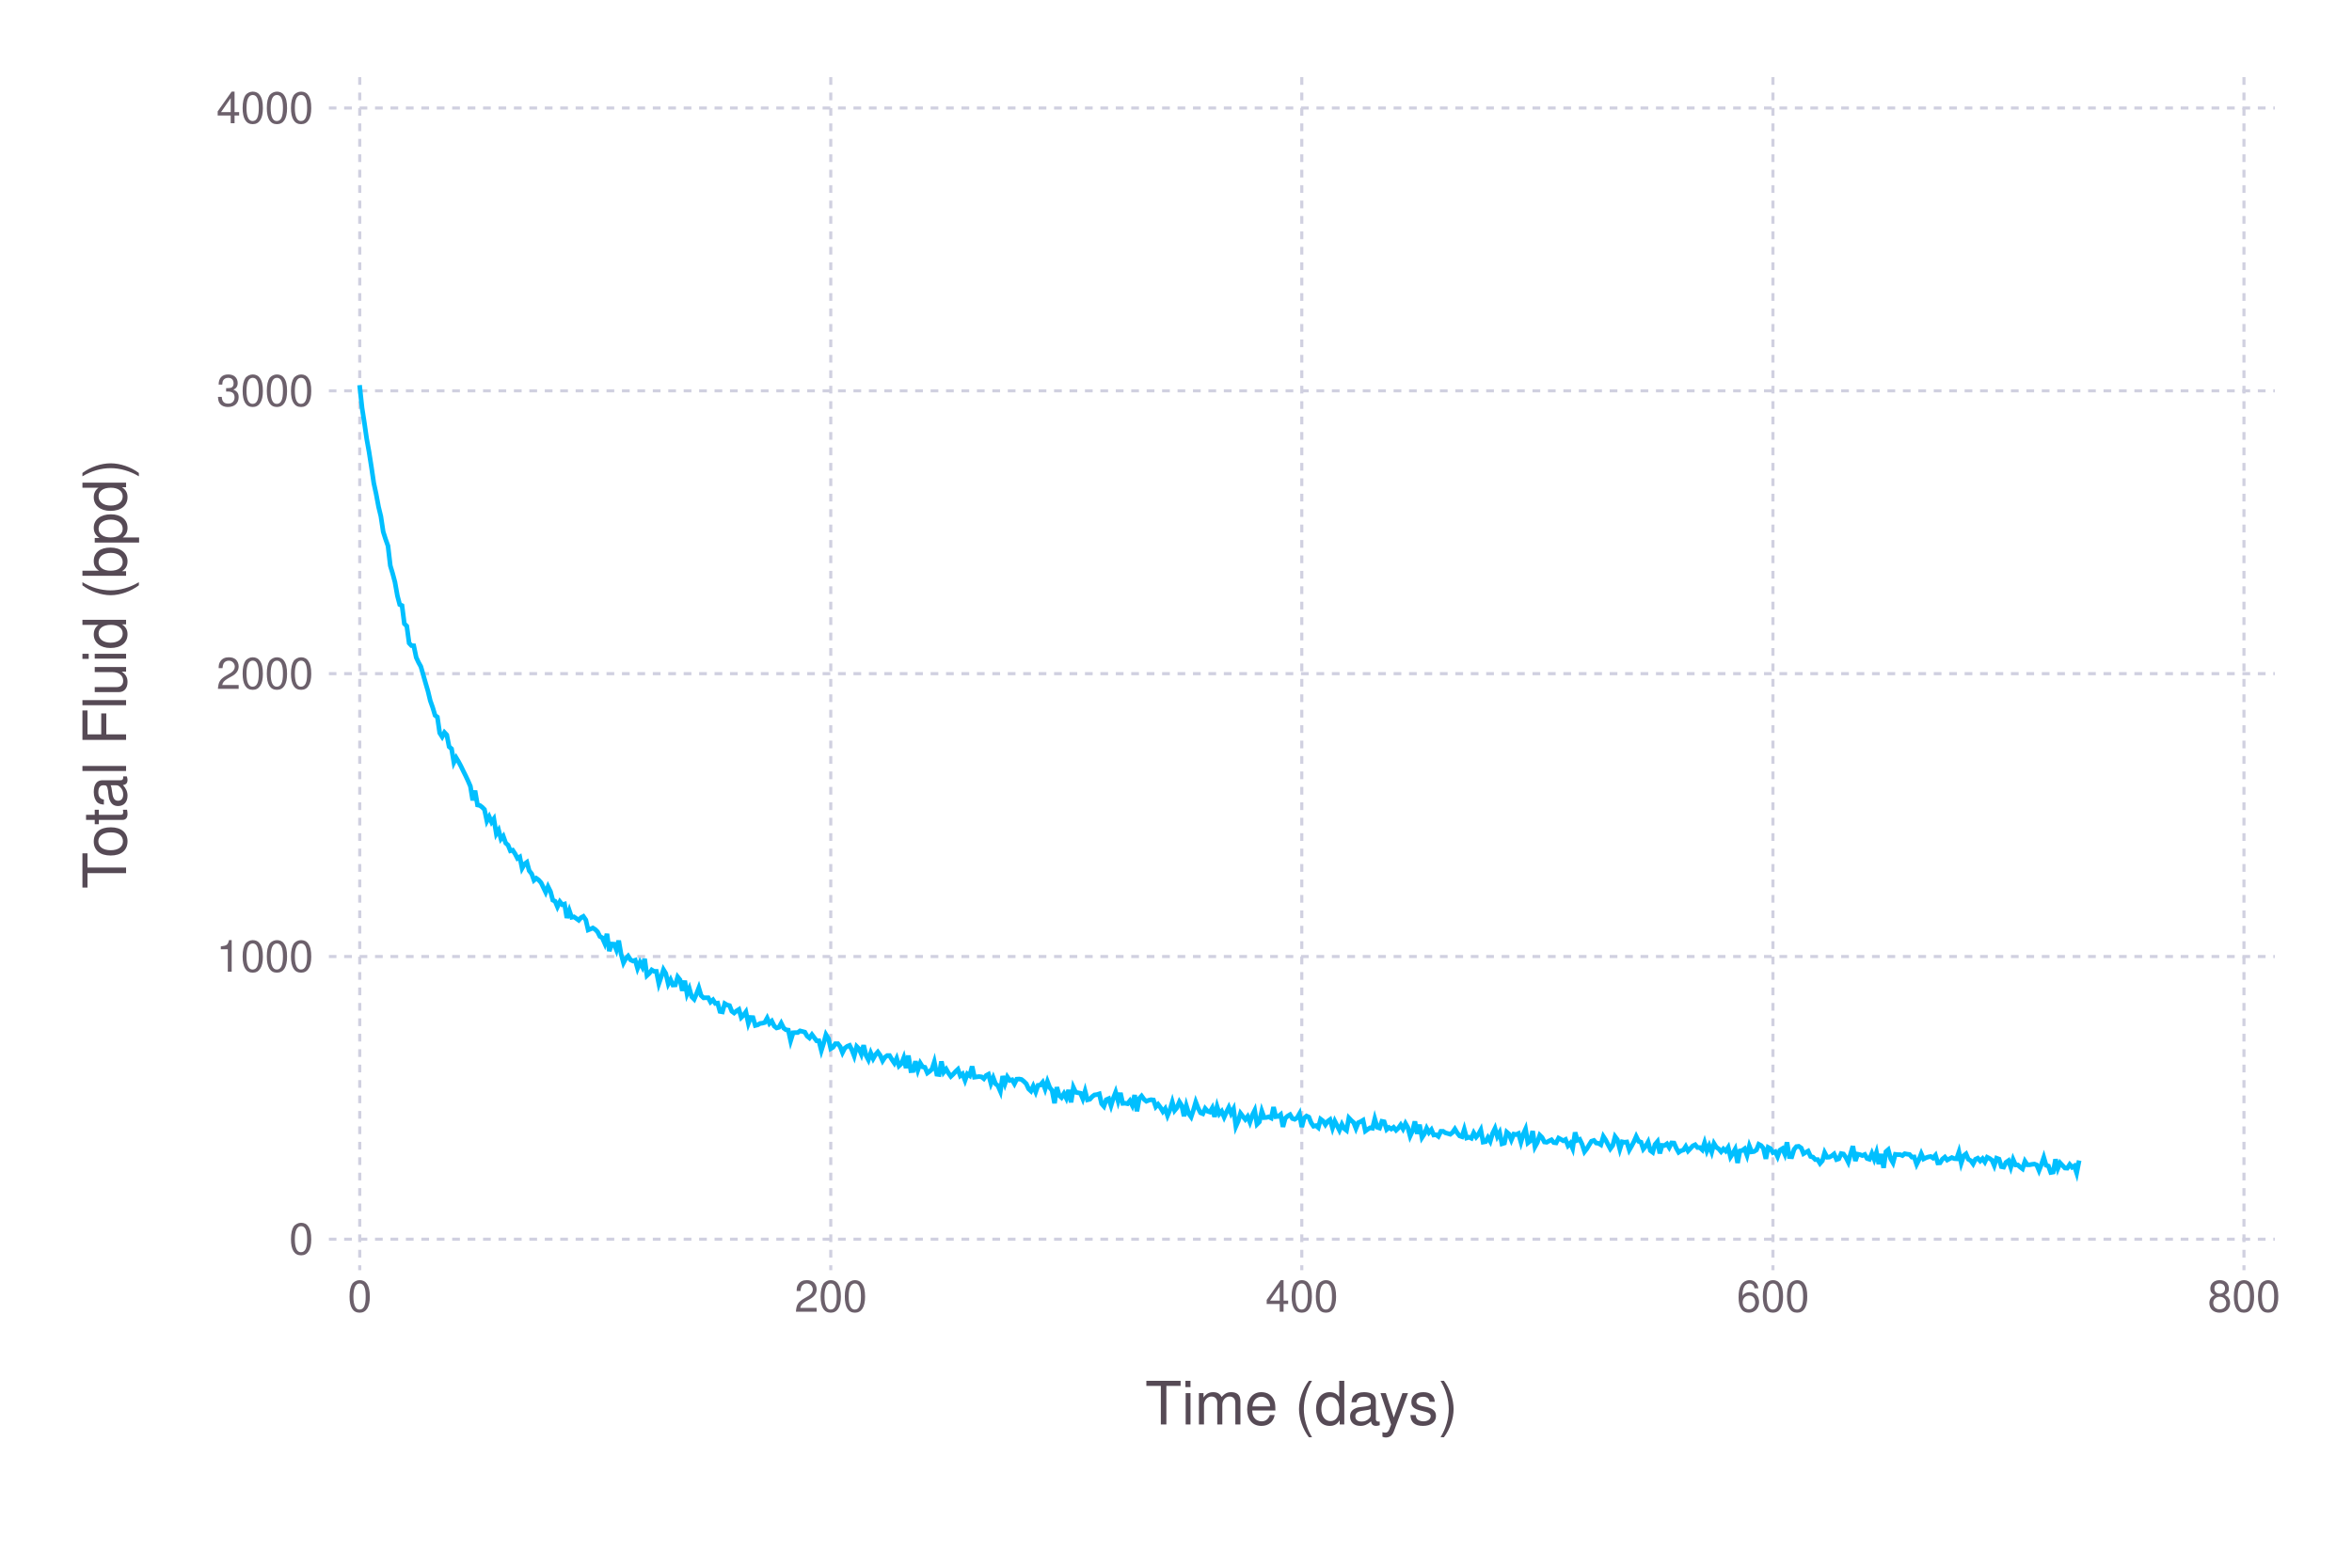
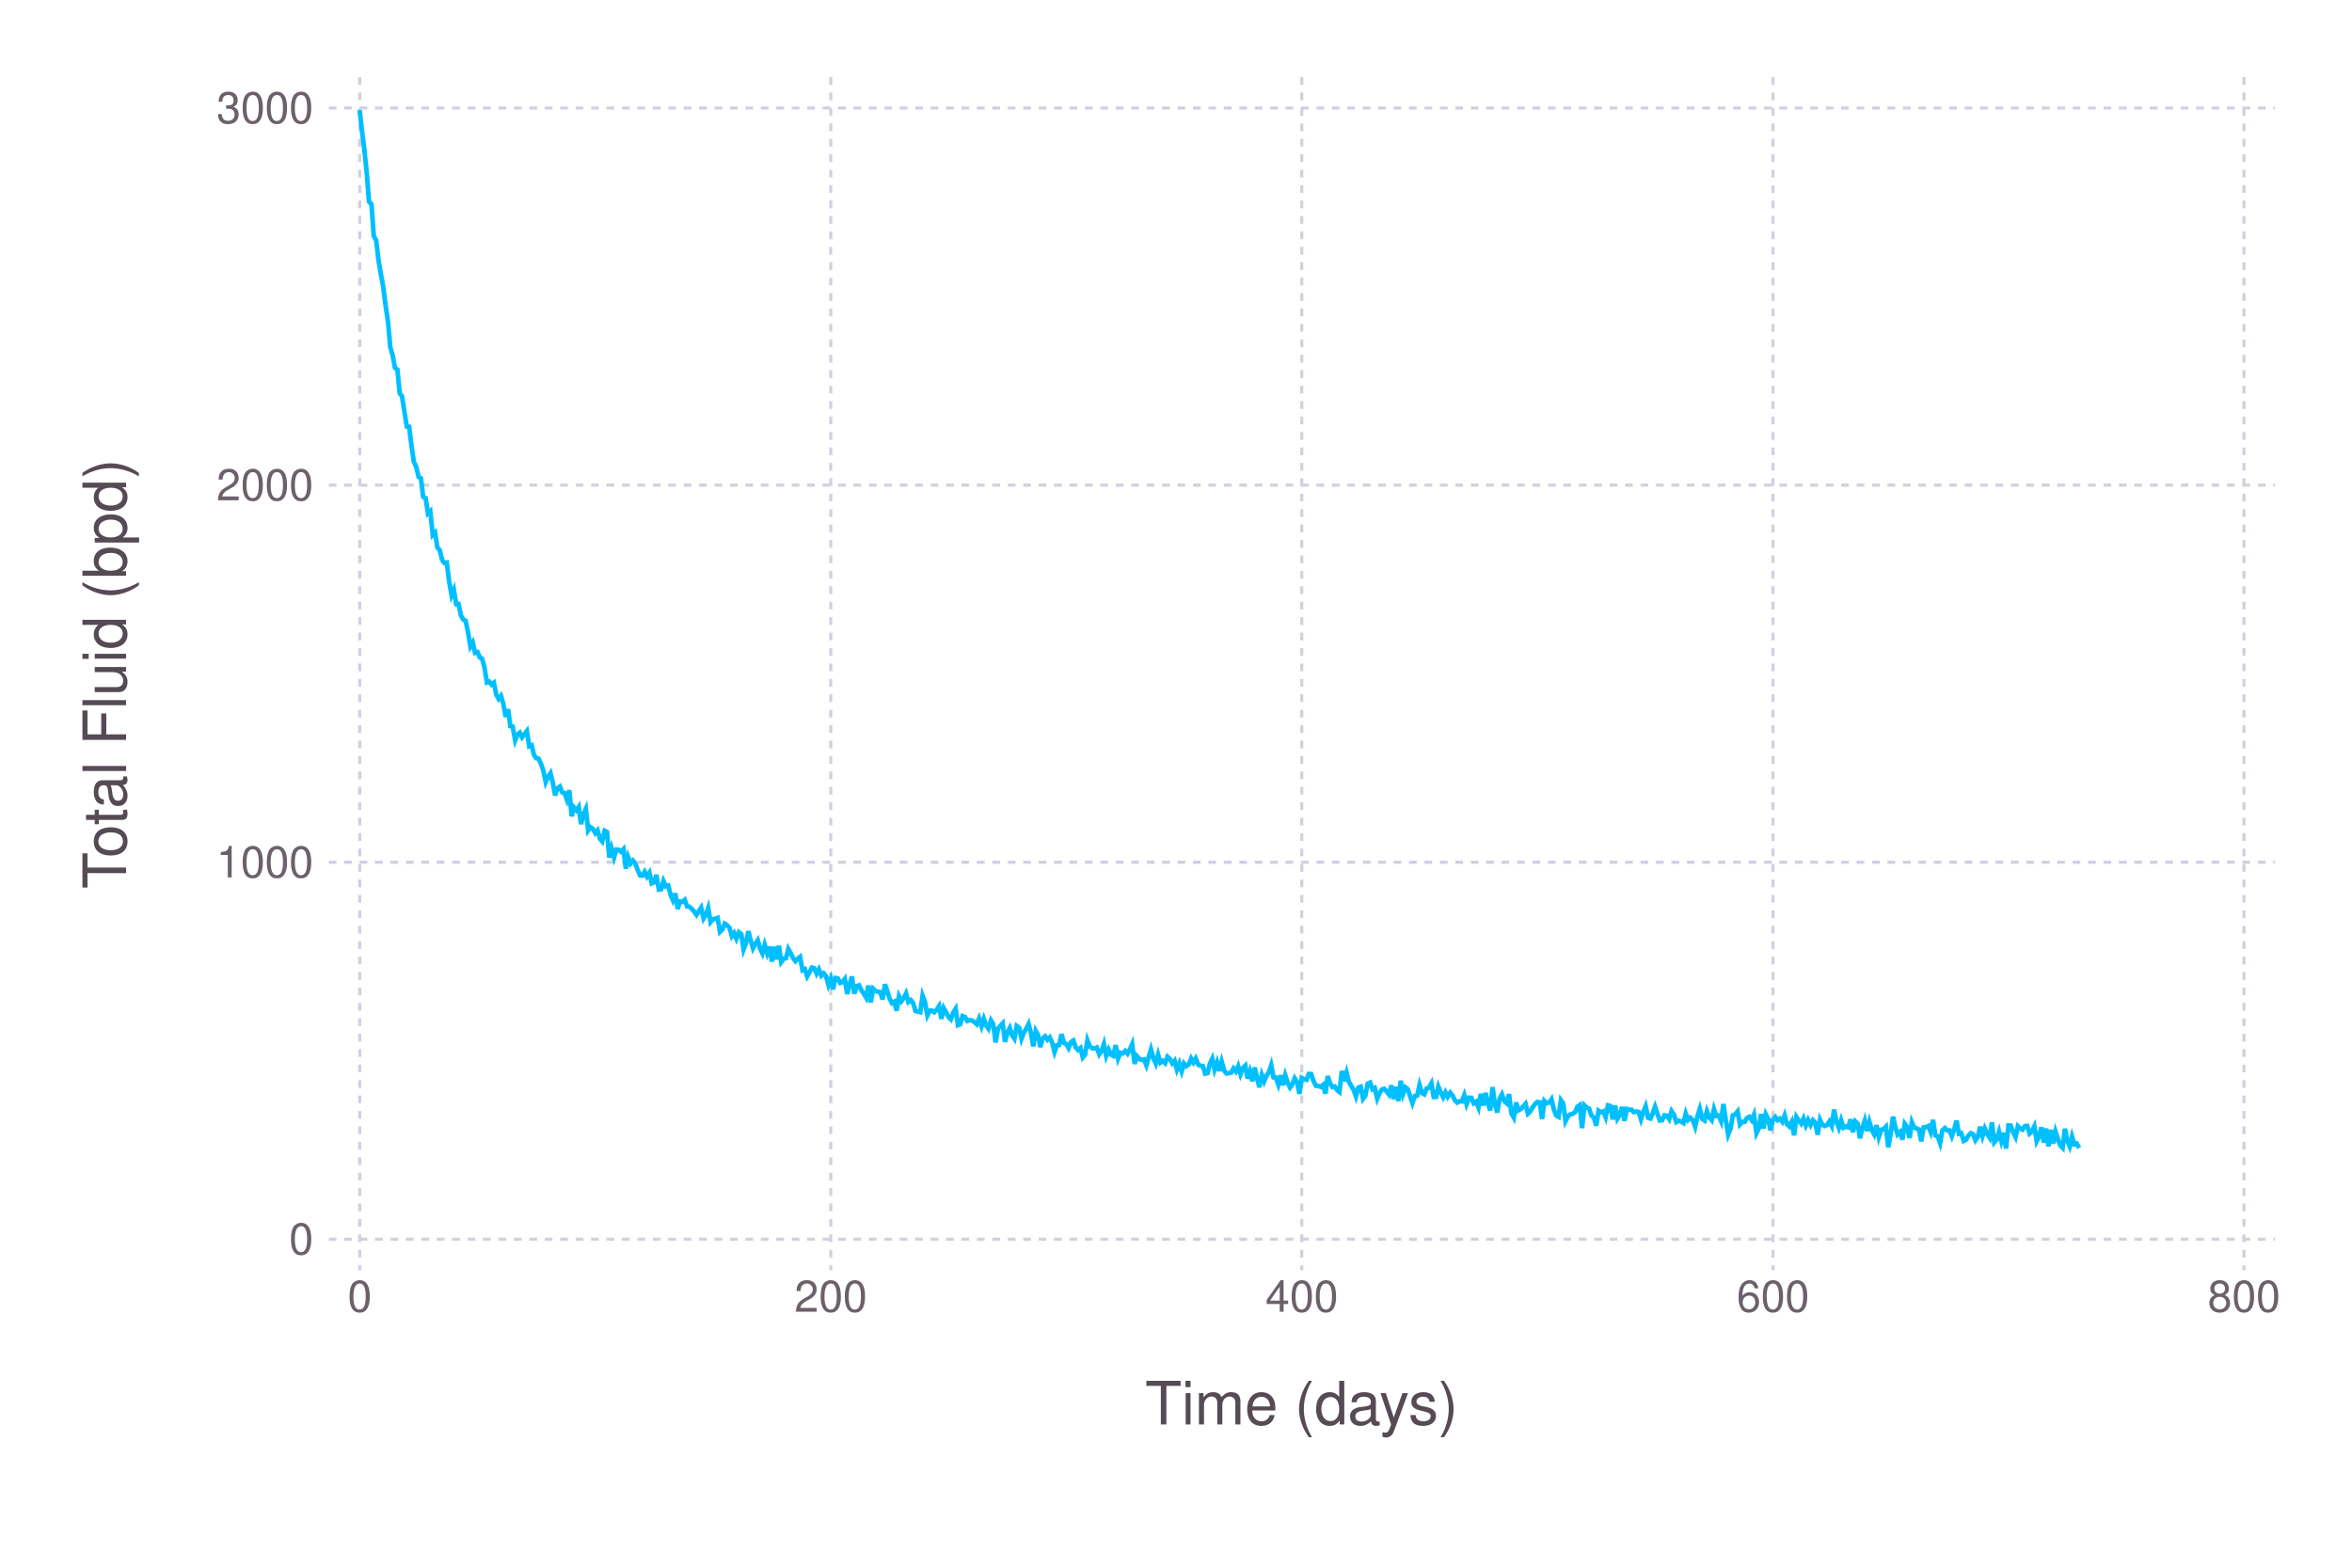
<svg xmlns="http://www.w3.org/2000/svg" version="1.2" width="152.4mm" height="101.6mm" viewBox="0 0 152.4 101.6" stroke="none" fill="#000000" stroke-width="0.3" font-size="3.88">
  <defs>
    <marker id="arrow" markerWidth="15" markerHeight="7" refX="5" refY="3.5" orient="auto" markerUnits="strokeWidth">
      <path d="M0,0 L15,3.5 L0,7 z" stroke="context-stroke" fill="context-stroke" />
    </marker>
  </defs>
-   <g class="plotroot xscalable yscalable" id="img-271006f6-1">
-     <g font-size="3.88" font-family="'PT Sans','Helvetica Neue','Helvetica',sans-serif" fill="#564A55" stroke="#000000" stroke-opacity="0.000" id="img-271006f6-2">
+   <g class="plotroot xscalable yscalable" id="img-2dbfc3b9-1">
+     <g font-size="3.88" font-family="'PT Sans','Helvetica Neue','Helvetica',sans-serif" fill="#564A55" stroke="#000000" stroke-opacity="0.000" id="img-2dbfc3b9-2">
      <g transform="translate(84.35,89.99)">
        <g class="primitive">
          <text text-anchor="middle" dy="0.6em">Time (days)</text>
        </g>
      </g>
    </g>
-     <g class="guide xlabels" font-size="2.82" font-family="'PT Sans Caption','Helvetica Neue','Helvetica',sans-serif" fill="#6C606B" id="img-271006f6-3">
+     <g class="guide xlabels" font-size="2.82" font-family="'PT Sans Caption','Helvetica Neue','Helvetica',sans-serif" fill="#6C606B" id="img-2dbfc3b9-3">
      <g transform="translate(23.31,83.32)">
        <g class="primitive">
          <text text-anchor="middle" dy="0.6em">0</text>
        </g>
      </g>
      <g transform="translate(53.83,83.32)">
        <g class="primitive">
          <text text-anchor="middle" dy="0.6em">200</text>
        </g>
      </g>
      <g transform="translate(84.35,83.32)">
        <g class="primitive">
          <text text-anchor="middle" dy="0.6em">400</text>
        </g>
      </g>
      <g transform="translate(114.88,83.32)">
        <g class="primitive">
          <text text-anchor="middle" dy="0.6em">600</text>
        </g>
      </g>
      <g transform="translate(145.4,83.32)">
        <g class="primitive">
          <text text-anchor="middle" dy="0.6em">800</text>
        </g>
      </g>
    </g>
-     <g clip-path="url(#img-271006f6-4)">
-       <g id="img-271006f6-5">
-         <g pointer-events="visible" fill="#000000" fill-opacity="0.000" stroke="#000000" stroke-opacity="0.000" class="guide background" id="img-271006f6-6">
-           <g transform="translate(84.35,43.66)" id="img-271006f6-7">
+     <g clip-path="url(#img-2dbfc3b9-4)">
+       <g id="img-2dbfc3b9-5">
+         <g pointer-events="visible" fill="#000000" fill-opacity="0.000" stroke="#000000" stroke-opacity="0.000" class="guide background" id="img-2dbfc3b9-6">
+           <g transform="translate(84.35,43.66)" id="img-2dbfc3b9-7">
            <path d="M-63.05,-38.66 L 63.05 -38.66 63.05 38.66 -63.05 38.66 z" class="primitive" />
          </g>
        </g>
-         <g class="guide ygridlines xfixed" stroke-dasharray="0.5,0.5" stroke-width="0.2" stroke="#D0D0E0" id="img-271006f6-8">
-           <g transform="translate(84.35,80.31)" id="img-271006f6-9">
+         <g class="guide ygridlines xfixed" stroke-dasharray="0.5,0.5" stroke-width="0.2" stroke="#D0D0E0" id="img-2dbfc3b9-8">
+           <g transform="translate(84.35,80.31)" id="img-2dbfc3b9-9">
            <path fill="none" d="M-63.05,0 L 63.05 0" class="primitive" />
          </g>
-           <g transform="translate(84.35,61.99)" id="img-271006f6-10">
+           <g transform="translate(84.35,55.88)" id="img-2dbfc3b9-10">
            <path fill="none" d="M-63.05,0 L 63.05 0" class="primitive" />
          </g>
-           <g transform="translate(84.35,43.66)" id="img-271006f6-11">
+           <g transform="translate(84.35,31.44)" id="img-2dbfc3b9-11">
            <path fill="none" d="M-63.05,0 L 63.05 0" class="primitive" />
          </g>
-           <g transform="translate(84.35,25.33)" id="img-271006f6-12">
-             <path fill="none" d="M-63.05,0 L 63.05 0" class="primitive" />
-           </g>
-           <g transform="translate(84.35,7)" id="img-271006f6-13">
+           <g transform="translate(84.35,7)" id="img-2dbfc3b9-12">
            <path fill="none" d="M-63.05,0 L 63.05 0" class="primitive" />
          </g>
        </g>
-         <g class="guide xgridlines yfixed" stroke-dasharray="0.5,0.5" stroke-width="0.2" stroke="#D0D0E0" id="img-271006f6-14">
-           <g transform="translate(23.31,43.66)" id="img-271006f6-15">
+         <g class="guide xgridlines yfixed" stroke-dasharray="0.5,0.5" stroke-width="0.2" stroke="#D0D0E0" id="img-2dbfc3b9-13">
+           <g transform="translate(23.31,43.66)" id="img-2dbfc3b9-14">
            <path fill="none" d="M0,-38.66 L 0 38.66" class="primitive" />
          </g>
-           <g transform="translate(53.83,43.66)" id="img-271006f6-16">
+           <g transform="translate(53.83,43.66)" id="img-2dbfc3b9-15">
            <path fill="none" d="M0,-38.66 L 0 38.66" class="primitive" />
          </g>
-           <g transform="translate(84.35,43.66)" id="img-271006f6-17">
+           <g transform="translate(84.35,43.66)" id="img-2dbfc3b9-16">
            <path fill="none" d="M0,-38.66 L 0 38.66" class="primitive" />
          </g>
-           <g transform="translate(114.88,43.66)" id="img-271006f6-18">
+           <g transform="translate(114.88,43.66)" id="img-2dbfc3b9-17">
            <path fill="none" d="M0,-38.66 L 0 38.66" class="primitive" />
          </g>
-           <g transform="translate(145.4,43.66)" id="img-271006f6-19">
+           <g transform="translate(145.4,43.66)" id="img-2dbfc3b9-18">
            <path fill="none" d="M0,-38.66 L 0 38.66" class="primitive" />
          </g>
        </g>
-         <g class="plotpanel" id="img-271006f6-20">
-           <g stroke-width="0.3" fill="#000000" fill-opacity="0.000" class="geometry" id="img-271006f6-21">
-             <g class="color_LCHab{Float32}(70.0f0,60.0f0,240.0f0)" stroke-dasharray="none" stroke="#00BFFF" id="img-271006f6-22">
-               <g transform="translate(79.01,68.49)" id="img-271006f6-23">
-                 <path fill="none" d="M-55.71,-43.53 L -55.55 -42.05 -55.4 -41.09 -55.25 -40.05 -55.1 -39.22 -54.94 -38.2 -54.79 -37.18 -54.64 -36.49 -54.48 -35.64 -54.33 -35.02 -54.18 -34.03 -54.03 -33.56 -53.87 -33.11 -53.72 -31.83 -53.57 -31.33 -53.42 -30.77 -53.26 -29.88 -53.11 -29.31 -52.96 -29.24 -52.81 -28.07 -52.65 -27.91 -52.5 -26.81 -52.35 -26.65 -52.2 -26.64 -52.04 -25.88 -51.89 -25.56 -51.74 -25.29 -51.59 -24.77 -51.43 -24.21 -51.28 -23.7 -51.13 -23.08 -50.97 -22.63 -50.82 -22.13 -50.67 -22.02 -50.52 -20.99 -50.36 -20.74 -50.21 -21.02 -50.06 -20.86 -49.91 -20.1 -49.75 -19.96 -49.6 -19.08 -49.45 -19.38 -49.3 -19.13 -49.14 -18.83 -48.99 -18.52 -48.84 -18.22 -48.69 -17.9 -48.53 -17.53 -48.38 -16.62 -48.23 -17.25 -48.07 -16.32 -47.92 -16.29 -47.77 -16.18 -47.62 -16.03 -47.46 -15.28 -47.31 -15.56 -47.16 -15.21 -47.01 -15.42 -46.85 -14.45 -46.7 -14.69 -46.55 -14.12 -46.4 -14.3 -46.24 -13.85 -46.09 -13.72 -45.94 -13.35 -45.79 -13.39 -45.63 -13.15 -45.48 -12.86 -45.33 -12.95 -45.18 -12.22 -45.02 -12.5 -44.87 -12.61 -44.72 -12.06 -44.56 -11.86 -44.41 -11.44 -44.26 -11.57 -44.11 -11.46 -43.95 -11.28 -43.8 -10.97 -43.65 -10.66 -43.5 -11.03 -43.34 -10.71 -43.19 -10.15 -43.04 -10.08 -42.89 -9.72 -42.73 -10.05 -42.58 -9.86 -42.43 -9.9 -42.28 -9 -42.12 -9.48 -41.97 -9.04 -41.82 -9.07 -41.66 -8.96 -41.51 -8.85 -41.36 -9.02 -41.21 -9.1 -41.05 -8.87 -40.9 -8.22 -40.75 -8.28 -40.6 -8.35 -40.44 -8.25 -40.29 -8.1 -40.14 -7.8 -39.99 -7.72 -39.83 -7.36 -39.68 -7.97 -39.53 -6.85 -39.38 -7.31 -39.22 -7.3 -39.07 -6.93 -38.92 -7.53 -38.77 -6.67 -38.61 -6.09 -38.46 -6.37 -38.31 -6.53 -38.15 -6.28 -38 -6.21 -37.85 -6.26 -37.7 -5.73 -37.54 -6.12 -37.39 -5.83 -37.24 -6.35 -37.09 -5.27 -36.93 -5.42 -36.78 -5.63 -36.63 -5.54 -36.48 -5.54 -36.32 -4.74 -36.17 -5.18 -36.02 -5.65 -35.87 -5.4 -35.71 -4.72 -35.56 -5 -35.41 -4.65 -35.25 -4.66 -35.1 -5.18 -34.95 -4.99 -34.8 -4.28 -34.64 -4.93 -34.49 -4.07 -34.34 -4.42 -34.19 -3.89 -34.03 -3.73 -33.88 -4.08 -33.73 -4.47 -33.58 -3.97 -33.42 -3.82 -33.27 -3.83 -33.12 -3.83 -32.97 -3.55 -32.81 -3.69 -32.66 -3.46 -32.51 -3.48 -32.36 -2.94 -32.2 -2.91 -32.05 -3.45 -31.9 -3.36 -31.74 -3.32 -31.59 -2.95 -31.44 -2.84 -31.29 -2.97 -31.13 -3.07 -30.98 -2.55 -30.83 -2.7 -30.68 -2.91 -30.52 -2.16 -30.37 -2.55 -30.22 -2.54 -30.07 -2.03 -29.91 -2.07 -29.76 -2.16 -29.61 -2.18 -29.46 -2.22 -29.3 -2.51 -29.15 -2.16 -29 -2.31 -28.84 -1.99 -28.69 -1.87 -28.54 -1.91 -28.39 -2.18 -28.23 -1.86 -28.08 -1.75 -27.93 -1.73 -27.78 -1.04 -27.62 -1.56 -27.47 -1.57 -27.32 -1.57 -27.17 -1.68 -27.01 -1.64 -26.86 -1.6 -26.71 -1.34 -26.56 -1.22 -26.4 -1.44 -26.25 -1.24 -26.1 -1.04 -25.95 -1.04 -25.79 -0.41 -25.64 -0.89 -25.49 -1.44 -25.33 -1.18 -25.18 -0.53 -25.03 -0.62 -24.88 -0.85 -24.72 -0.85 -24.57 -0.66 -24.42 -0.27 -24.27 -0.56 -24.11 -0.68 -23.96 -0.74 -23.81 -0.44 -23.66 -0.05 -23.5 -0.67 -23.35 -0.52 -23.2 -0.17 -23.05 -0.75 -22.89 -0.08 -22.74 0.2 -22.59 -0.25 -22.43 0.12 -22.28 -0.14 -22.13 -0.31 -21.98 -0.1 -21.82 0.26 -21.67 0.03 -21.52 -0.08 -21.37 -0.08 -21.21 0.19 -21.06 0.41 -20.91 0.1 -20.76 0.59 -20.6 0.44 -20.45 0.06 -20.3 0.73 -20.15 -0.08 -19.99 0.9 -19.84 0.89 -19.69 0.29 -19.54 0.87 -19.38 0.41 -19.23 0.65 -19.08 0.68 -18.92 1.05 -18.77 0.94 -18.62 0.8 -18.47 0.33 -18.31 1.13 -18.16 1.15 -18.01 0.3 -17.86 1 -17.7 0.8 -17.55 1.06 -17.4 1.27 -17.25 1.13 -17.09 0.95 -16.94 0.81 -16.79 1.23 -16.64 1.11 -16.48 1.53 -16.33 1.11 -16.18 1.22 -16.02 0.62 -15.87 1.32 -15.72 1.3 -15.57 1.28 -15.41 1.3 -15.26 1.42 -15.11 1.21 -14.96 1.13 -14.8 1.73 -14.65 1.36 -14.5 1.75 -14.35 1.87 -14.19 2.24 -14.04 1.25 -13.89 1.74 -13.74 1.3 -13.58 1.53 -13.43 1.49 -13.28 1.75 -13.13 1.45 -12.97 1.44 -12.82 1.47 -12.67 1.59 -12.51 1.75 -12.36 2.08 -12.21 2.22 -12.06 1.9 -11.9 2.28 -11.75 1.85 -11.6 1.83 -11.45 1.65 -11.29 2.09 -11.14 1.6 -10.99 1.99 -10.84 2.18 -10.68 3.01 -10.53 1.97 -10.38 2.5 -10.23 2.64 -10.07 2.38 -9.92 2.68 -9.77 2.15 -9.61 2.95 -9.46 1.98 -9.31 2.3 -9.16 2.33 -9 2.36 -8.85 2.72 -8.7 2.22 -8.55 2.79 -8.39 2.75 -8.24 2.58 -8.09 2.47 -7.94 2.45 -7.78 2.4 -7.63 3.04 -7.48 3.21 -7.33 2.78 -7.17 2.71 -7.02 3.17 -6.87 2.68 -6.72 2.29 -6.56 2.87 -6.41 2.34 -6.26 3.02 -6.1 3.01 -5.95 3.04 -5.8 2.85 -5.65 3.14 -5.49 2.48 -5.34 3.53 -5.19 2.7 -5.04 2.54 -4.88 2.76 -4.73 2.88 -4.58 2.82 -4.43 2.78 -4.27 2.8 -4.12 3.24 -3.97 3.08 -3.82 3.28 -3.66 3.55 -3.51 3.36 -3.36 3.81 -3.2 3.43 -3.05 2.93 -2.9 3.48 -2.75 3.3 -2.59 2.92 -2.44 3.16 -2.29 3.85 -2.14 3.17 -1.98 3.69 -1.83 3.9 -1.68 3.45 -1.53 2.93 -1.37 3.34 -1.22 3.63 -1.07 3.69 -0.92 3.35 -0.76 3.53 -0.61 3.58 -0.46 3.32 -0.31 3.89 -0.15 3.22 0 3.7 0.15 3.53 0.31 3.91 0.46 3.58 0.61 3.28 0.76 3.67 0.92 3.38 1.07 4.51 1.22 4.17 1.37 3.66 1.53 3.87 1.68 4.06 1.83 3.87 1.98 4.24 2.14 3.77 2.29 3.47 2.44 4.37 2.59 4.22 2.75 3.52 2.9 3.94 3.05 3.93 3.2 3.89 3.36 3.97 3.51 3.26 3.66 3.88 3.82 3.86 3.97 3.74 4.12 4.54 4.27 3.98 4.43 3.84 4.58 3.75 4.73 4 4.88 4.05 5.04 3.95 5.19 3.69 5.34 4.55 5.49 3.98 5.65 3.84 5.8 3.91 5.95 4.28 6.1 4.5 6.26 4.46 6.41 4.59 6.56 4.04 6.72 4.16 6.87 4.4 7.02 4.18 7.17 4.07 7.33 4.62 7.48 4.17 7.63 4.46 7.78 4.76 7.94 4.37 8.09 4.65 8.24 4.77 8.39 3.96 8.55 4.13 8.7 4.26 8.85 4.64 9 4.27 9.16 4.2 9.31 4.11 9.46 4.81 9.61 4.7 9.77 4.6 9.92 4.63 10.07 4.02 10.23 4.57 10.38 4.62 10.53 4.18 10.68 4.21 10.84 4.71 10.99 4.58 11.14 4.68 11.29 4.57 11.45 4.76 11.6 4.62 11.75 4.41 11.9 4.67 12.06 4.32 12.21 4.58 12.36 5.14 12.51 4.81 12.67 4.19 12.82 4.99 12.97 4.4 13.13 5.23 13.28 5 13.43 4.63 13.58 4.91 13.74 4.72 13.89 5.07 14.04 5.05 14.19 5.16 14.35 4.83 14.5 4.83 14.65 4.93 14.8 4.97 14.96 5.02 15.11 4.9 15.26 4.68 15.41 4.93 15.57 5.13 15.72 5.18 15.87 4.7 16.02 5.26 16.18 5.21 16.33 5.28 16.48 4.93 16.64 5.2 16.79 5.02 16.94 4.74 17.09 5.53 17.25 5.5 17.4 5.23 17.55 5.48 17.7 4.97 17.86 4.64 18.01 5.16 18.16 4.9 18.31 5.64 18.47 5.59 18.62 4.88 18.77 5.01 18.92 5.39 19.08 5.01 19.23 5.04 19.38 4.97 19.54 5.53 19.69 5.01 19.84 4.68 19.99 5.58 20.15 5.45 20.3 4.81 20.45 5.83 20.6 5.56 20.76 5.08 20.91 5.23 21.06 5.52 21.21 5.54 21.37 5.45 21.52 5.38 21.67 5.56 21.82 5.58 21.98 5.27 22.13 5.35 22.28 5.44 22.43 5.36 22.59 5.76 22.74 5.6 22.89 5.94 23.05 4.9 23.2 5.41 23.35 5.35 23.5 5.66 23.66 6.15 23.81 5.96 23.96 5.71 24.11 5.47 24.27 5.42 24.42 5.59 24.57 5.61 24.72 5.7 24.88 5.16 25.03 5.39 25.18 5.68 25.33 5.96 25.49 5.74 25.64 5.17 25.79 5.37 25.95 5.99 26.1 5.51 26.25 5.54 26.4 5.52 26.56 6.04 26.71 5.78 26.86 5.5 27.01 5.16 27.17 5.48 27.32 5.53 27.47 5.98 27.62 5.8 27.78 5.52 27.93 6.08 28.08 6.19 28.23 5.68 28.39 5.49 28.54 6.26 28.69 5.74 28.84 5.75 29 5.64 29.15 5.88 29.3 5.58 29.46 5.59 29.61 5.93 29.76 6.19 29.91 6.09 30.07 6.04 30.22 5.81 30.37 6.1 30.52 5.94 30.68 5.77 30.83 5.7 30.98 5.88 31.13 5.88 31.29 6.03 31.44 5.57 31.59 6.1 31.74 5.76 31.9 6.18 32.05 5.62 32.2 5.86 32.36 5.97 32.51 6.15 32.66 5.97 32.81 6.11 32.97 5.87 33.12 6.49 33.27 6.26 33.42 5.99 33.58 6.88 33.73 6.1 33.88 6.07 34.03 5.96 34.19 6.39 34.34 5.78 34.49 6.16 34.64 6.14 34.8 6.04 34.95 5.67 35.1 5.75 35.25 5.93 35.41 6.61 35.56 5.87 35.71 5.95 35.87 6.21 36.02 6.15 36.17 6.47 36.32 6.05 36.48 5.95 36.63 6.29 36.78 5.54 36.93 6.47 37.09 6.48 37.24 6 37.39 5.82 37.54 5.8 37.7 5.91 37.85 6.28 38 6.19 38.15 6.11 38.31 6.46 38.46 6.5 38.61 6.66 38.77 6.66 38.92 6.91 39.07 6.74 39.22 6.21 39.38 6.51 39.53 6.5 39.68 6.42 39.83 6.3 39.99 6.66 40.14 6.61 40.29 6.27 40.44 6.3 40.6 6.53 40.75 6.83 40.9 6.3 41.05 5.79 41.21 6.75 41.36 6.31 41.51 6.34 41.66 6.4 41.82 6.33 41.97 6.59 42.12 6.64 42.28 6.26 42.43 6.64 42.58 6.19 42.73 6.95 42.89 6.3 43.04 7.2 43.19 6.15 43.34 6.02 43.5 6.61 43.65 6.87 43.8 6.32 43.95 6.34 44.11 6.34 44.26 6.4 44.41 6.28 44.56 6.31 44.72 6.33 44.87 6.5 45.02 6.49 45.18 6.97 45.33 6.67 45.48 6.28 45.63 6.62 45.79 6.54 45.94 6.49 46.09 6.46 46.24 6.56 46.4 6.38 46.55 6.88 46.7 6.87 46.85 6.63 47.01 6.5 47.16 6.69 47.31 6.61 47.46 6.53 47.62 6.6 47.77 6.61 47.92 6.17 48.07 6.89 48.23 6.41 48.38 6.29 48.53 6.64 48.69 6.73 48.84 6.94 48.99 6.64 49.14 6.57 49.3 6.75 49.45 6.6 49.6 6.82 49.75 6.51 49.91 6.59 50.06 6.7 50.21 7.05 50.36 6.57 50.52 6.63 50.67 7.12 50.82 7.15 50.97 6.84 51.13 6.73 51.28 7.16 51.43 6.65 51.59 7.01 51.74 7.01 51.89 7.15 52.04 7.26 52.2 6.77 52.35 7 52.5 7 52.65 6.97 52.81 6.95 52.96 7.01 53.11 7.37 53.26 6.99 53.42 6.52 53.57 7.03 53.72 7.08 53.87 7.5 54.03 7.47 54.18 6.64 54.33 7.24 54.48 6.88 54.64 7.05 54.79 7.21 54.94 7.22 55.1 6.98 55.25 7.16 55.4 7.07 55.55 7.53 55.71 6.72" class="primitive" />
+         <g class="plotpanel" id="img-2dbfc3b9-19">
+           <g stroke-width="0.3" fill="#000000" fill-opacity="0.000" class="geometry" id="img-2dbfc3b9-20">
+             <g class="color_LCHab{Float32}(70.0f0,60.0f0,240.0f0)" stroke-dasharray="none" stroke="#00BFFF" id="img-2dbfc3b9-21">
+               <g transform="translate(79.01,64.51)" id="img-2dbfc3b9-22">
+                 <path fill="none" d="M-55.71,-57.38 L -55.55 -55.98 -55.4 -54.78 -55.25 -53.36 -55.1 -51.44 -54.94 -51.27 -54.79 -49.2 -54.64 -48.95 -54.48 -47.61 -54.33 -46.74 -54.18 -45.92 -54.03 -44.75 -53.87 -43.67 -53.72 -42 -53.57 -41.49 -53.42 -40.67 -53.26 -40.56 -53.11 -39.03 -52.96 -38.82 -52.81 -37.85 -52.65 -36.87 -52.5 -36.85 -52.35 -35.65 -52.2 -34.6 -52.04 -34.25 -51.89 -33.61 -51.74 -33.52 -51.59 -32.31 -51.43 -32.23 -51.28 -31.24 -51.13 -31.38 -50.97 -29.84 -50.82 -29.99 -50.67 -29.02 -50.52 -28.86 -50.36 -28.22 -50.21 -28.02 -50.06 -28.05 -49.91 -26.85 -49.75 -25.93 -49.6 -26.29 -49.45 -25.36 -49.3 -25.37 -49.14 -24.62 -48.99 -24.36 -48.84 -24.28 -48.69 -23.57 -48.53 -22.62 -48.38 -22.87 -48.23 -22.2 -48.07 -22.25 -47.92 -21.9 -47.77 -21.82 -47.62 -21.26 -47.46 -20.28 -47.31 -20.34 -47.16 -20.14 -47.01 -20.26 -46.85 -19.48 -46.7 -19.22 -46.55 -19.41 -46.4 -18.9 -46.24 -18.05 -46.09 -18.55 -45.94 -17.45 -45.79 -17.42 -45.63 -16.53 -45.48 -16.9 -45.33 -17.03 -45.18 -16.73 -45.02 -16.95 -44.87 -17.14 -44.72 -16.15 -44.56 -16.21 -44.41 -15.58 -44.26 -15.37 -44.11 -15.34 -43.95 -14.99 -43.8 -14.55 -43.65 -13.82 -43.5 -14.16 -43.34 -14.4 -43.19 -13.78 -43.04 -12.96 -42.89 -13.42 -42.73 -13.54 -42.58 -13.16 -42.43 -13.11 -42.28 -12.69 -42.12 -13.3 -41.97 -11.61 -41.82 -12.18 -41.66 -12 -41.51 -12.22 -41.36 -11.1 -41.21 -11.73 -41.05 -12.09 -40.9 -10.69 -40.75 -10.9 -40.6 -10.8 -40.44 -10.52 -40.29 -10.7 -40.14 -10.16 -39.99 -9.98 -39.83 -10.67 -39.68 -10.59 -39.53 -8.93 -39.38 -9.52 -39.22 -8.94 -39.07 -9.45 -38.92 -9.44 -38.77 -9.31 -38.61 -9.48 -38.46 -8.21 -38.31 -8.97 -38.15 -8.55 -38 -8.74 -37.85 -8.56 -37.7 -8.16 -37.54 -7.78 -37.39 -7.76 -37.24 -8.01 -37.09 -7.7 -36.93 -7.95 -36.78 -7.26 -36.63 -7.33 -36.48 -7.81 -36.32 -6.86 -36.17 -6.88 -36.02 -7.41 -35.87 -7.07 -35.71 -7.12 -35.56 -6.52 -35.41 -6.17 -35.25 -6.61 -35.1 -5.6 -34.95 -6.08 -34.8 -6.06 -34.64 -6.19 -34.49 -5.77 -34.34 -5.75 -34.19 -5.61 -34.03 -5.43 -33.88 -5.22 -33.73 -5.46 -33.58 -5.69 -33.42 -4.99 -33.27 -5.24 -33.12 -5.66 -32.97 -4.75 -32.81 -4.94 -32.66 -4.97 -32.51 -5.02 -32.36 -4.12 -32.2 -4.27 -32.05 -4.65 -31.9 -4.55 -31.74 -4.38 -31.59 -3.84 -31.44 -4.04 -31.29 -3.67 -31.13 -4.09 -30.98 -3.98 -30.83 -2.98 -30.68 -3.38 -30.52 -4.16 -30.37 -3.57 -30.22 -3.05 -30.07 -3.34 -29.91 -3.58 -29.76 -3.03 -29.61 -2.72 -29.46 -3.28 -29.3 -2.73 -29.15 -3.16 -29 -2.19 -28.84 -3.15 -28.69 -2.33 -28.54 -3.22 -28.39 -2.16 -28.23 -2.38 -28.08 -2.41 -27.93 -3.01 -27.78 -2.74 -27.62 -2.42 -27.47 -2.22 -27.32 -2.38 -27.17 -2.5 -27.01 -1.63 -26.86 -1.7 -26.71 -1.23 -26.56 -1.5 -26.4 -1.8 -26.25 -1.76 -26.1 -1.41 -25.95 -1.69 -25.79 -1.28 -25.64 -1.43 -25.49 -1.25 -25.33 -0.68 -25.18 -1.07 -25.03 -0.39 -24.88 -1.13 -24.72 -1.1 -24.57 -0.81 -24.42 -0.86 -24.27 -1.06 -24.11 -0.09 -23.96 -0.71 -23.81 -1.22 -23.66 -0.11 -23.5 -0.6 -23.35 -0.65 -23.2 -0.34 -23.05 -0.12 -22.89 0.14 -22.74 -0.64 -22.59 0.45 -22.43 -0.43 -22.28 -0.29 -22.13 -0.24 -21.98 -0.21 -21.82 0.26 -21.67 -0.72 -21.52 -0.28 -21.37 0.2 -21.21 0.5 -21.06 0.41 -20.91 0.99 -20.76 0.05 -20.6 0.37 -20.45 0.16 -20.3 -0.13 -20.15 0.43 -19.99 0.31 -19.84 0.5 -19.69 1.01 -19.54 1.05 -19.38 1.09 -19.23 0.02 -19.08 0.41 -18.92 1.3 -18.77 0.99 -18.62 0.99 -18.47 1.09 -18.31 0.92 -18.16 0.69 -18.01 1.52 -17.86 0.83 -17.7 1.11 -17.55 1.4 -17.4 1.55 -17.25 1.13 -17.09 0.87 -16.94 1.93 -16.79 1.87 -16.64 1.34 -16.48 1.4 -16.33 1.66 -16.18 1.6 -16.02 1.63 -15.87 1.74 -15.72 1.87 -15.57 1.5 -15.41 2 -15.26 1.52 -15.11 1.95 -14.96 2.16 -14.8 1.62 -14.65 1.87 -14.5 3.05 -14.35 2.17 -14.19 1.97 -14.04 1.81 -13.89 3.01 -13.74 2.42 -13.58 2.11 -13.43 2.59 -13.28 2.8 -13.13 1.98 -12.97 2.1 -12.82 2.81 -12.67 2.41 -12.51 2.15 -12.36 1.85 -12.21 2.43 -12.06 3.3 -11.9 2.3 -11.75 2.57 -11.6 3.35 -11.45 2.79 -11.29 2.65 -11.14 2.87 -10.99 2.72 -10.84 3.05 -10.68 3.67 -10.53 3.24 -10.38 3.22 -10.23 2.51 -10.07 3.08 -9.92 3.15 -9.77 3.41 -9.61 3.02 -9.46 2.92 -9.31 3.36 -9.16 3.54 -9 3.41 -8.85 4.02 -8.7 3.84 -8.55 2.9 -8.39 3.31 -8.24 3.42 -8.09 3.44 -7.94 3.38 -7.78 3.82 -7.63 3.6 -7.48 3.15 -7.33 3.93 -7.17 3.52 -7.02 3.84 -6.87 3.92 -6.72 3.22 -6.56 4.09 -6.41 3.72 -6.26 3.76 -6.1 3.6 -5.95 3.78 -5.8 3.5 -5.65 3.16 -5.49 4.44 -5.34 3.94 -5.19 4.11 -5.04 4.18 -4.88 4.15 -4.73 4.53 -4.58 3.99 -4.43 3.5 -4.27 4.09 -4.12 4.42 -3.97 3.84 -3.82 4.36 -3.66 4.24 -3.51 4.39 -3.36 3.98 -3.2 4.13 -3.05 4.4 -2.9 4.23 -2.75 4.81 -2.59 4.41 -2.44 4.92 -2.29 4.41 -2.14 4.58 -1.98 4.47 -1.83 4.09 -1.68 4.35 -1.53 4.09 -1.37 4.49 -1.22 4.56 -1.07 4.58 -0.92 5.07 -0.76 5.03 -0.61 4.41 -0.46 4.1 -0.31 4.81 -0.15 4.34 0 4.9 0.15 4.29 0.31 4.87 0.46 5.06 0.61 5.04 0.76 5.01 0.92 4.73 1.07 4.93 1.22 4.59 1.37 5.11 1.53 4.7 1.68 4.55 1.83 5.39 1.98 4.93 2.14 5.56 2.29 4.67 2.44 5.34 2.59 5.95 2.75 5.16 2.9 5.57 3.05 5.2 3.2 5 3.36 4.52 3.51 5.31 3.66 5.33 3.82 5.78 3.97 5.18 4.12 5.82 4.27 5.18 4.43 5.67 4.58 5.97 4.73 5.77 4.88 5.37 5.04 5.63 5.19 6.38 5.34 5.35 5.49 5.43 5.65 5.47 5.8 5.09 5.95 5.1 6.1 5.56 6.26 5.86 6.41 5.87 6.56 5.93 6.72 5.8 6.87 6.37 7.02 5.23 7.17 5.69 7.33 5.94 7.48 5.91 7.63 6.14 7.78 6.26 7.94 4.9 8.09 5.56 8.24 5.01 8.39 5.6 8.55 5.87 8.7 6.13 8.85 6.55 9 5.98 9.16 5.92 9.31 6.7 9.46 6.49 9.61 5.72 9.77 5.65 9.92 6.08 10.07 6 10.23 6.69 10.38 6.33 10.53 6.1 10.68 6.05 10.84 6.23 10.99 6.42 11.14 5.83 11.29 6.72 11.45 5.93 11.6 6.85 11.75 5.53 11.9 6.4 12.06 5.96 12.21 6.08 12.36 6.53 12.51 6.98 12.67 6.52 12.82 6.49 12.97 5.81 13.13 6.33 13.28 6.41 13.43 6.03 13.58 5.99 13.74 5.7 13.89 6.58 14.04 6.58 14.19 5.91 14.35 6.3 14.5 6.6 14.65 6.28 14.8 6.57 14.96 6.31 15.11 6.49 15.26 6.79 15.41 6.95 15.57 6.86 15.72 6.87 15.87 6.47 16.02 7.05 16.18 6.63 16.33 6.64 16.48 6.99 16.64 6.88 16.79 7.26 16.94 6.38 17.09 7.14 17.25 6.32 17.4 6.99 17.55 7.46 17.7 5.95 17.86 7.08 18.01 7.59 18.16 6.69 18.31 6.41 18.47 6.86 18.62 6.99 18.77 6.4 18.92 7.64 19.08 7.92 19.23 6.94 19.38 7.45 19.54 7.36 19.69 7.2 19.84 7.03 19.99 7.66 20.15 7.51 20.3 7.25 20.45 7.05 20.6 6.91 20.76 6.93 20.91 8.01 21.06 6.84 21.21 6.99 21.37 6.95 21.52 6.73 21.67 7.37 21.82 7.78 21.98 7.87 22.13 6.79 22.28 7 22.43 8.15 22.59 7.83 22.74 7.71 22.89 7.68 23.05 7.56 23.2 7.22 23.35 7.11 23.5 8.6 23.66 7.13 23.81 7.28 23.96 7.34 24.11 7.79 24.27 7.92 24.42 8.45 24.57 7.47 24.72 7.57 24.88 7.51 25.03 7.89 25.18 7.13 25.33 7.17 25.49 8.04 25.64 7.13 25.79 7.99 25.95 7.73 26.1 7.23 26.25 8.13 26.4 7.36 26.56 7.41 26.71 7.41 26.86 7.57 27.01 7.52 27.17 7.56 27.32 8.04 27.47 7.56 27.62 7.19 27.78 7.93 27.93 7.98 28.08 7.65 28.23 7.22 28.39 7.69 28.54 8.11 28.69 8.09 28.84 7.77 29 7.8 29.15 8.02 29.3 7.5 29.46 7.74 29.61 8.21 29.76 8.12 29.91 8.17 30.07 8.27 30.22 7.66 30.37 8.07 30.52 7.93 30.68 8.09 30.83 8.51 30.98 7.83 31.13 7.36 31.29 8.01 31.44 8.11 31.59 7.5 31.74 7.89 31.9 8.08 32.05 7.37 32.2 7.81 32.36 7.79 32.51 8.15 32.66 7.04 32.81 8.04 32.97 9.02 33.12 8.64 33.27 7.77 33.42 7.72 33.58 7.52 33.73 8.37 33.88 8.2 34.03 8.2 34.19 7.94 34.34 7.87 34.49 8.08 34.64 7.73 34.8 8.93 34.95 8.62 35.1 7.69 35.25 8.63 35.41 7.71 35.56 8 35.71 8.75 35.87 8.06 36.02 7.88 36.17 8.09 36.32 7.99 36.48 8.19 36.63 7.78 36.78 8.35 36.93 8.49 37.09 8.19 37.24 9.07 37.39 7.88 37.54 8.11 37.7 8.31 37.85 7.98 38 8.43 38.15 8.07 38.31 8.4 38.46 8.09 38.61 8.25 38.77 9.03 38.92 8.07 39.07 8.39 39.22 8.46 39.38 8.4 39.53 8.17 39.68 8.47 39.83 7.4 39.99 8.2 40.14 8.59 40.29 8.09 40.44 8.58 40.6 8.5 40.75 8.55 40.9 8.03 41.05 8.86 41.21 8.17 41.36 8.32 41.51 9.26 41.66 8.61 41.82 8.11 41.97 8.79 42.12 8.19 42.28 8.74 42.43 9.01 42.58 8.41 42.73 9.19 42.89 8.7 43.04 8.67 43.19 8.51 43.34 9.84 43.5 8.94 43.65 7.86 43.8 8.54 43.95 9.02 44.11 8.86 44.26 9.35 44.41 8.32 44.56 8.53 44.72 9.24 44.87 8.22 45.02 8.57 45.18 8.62 45.33 8.69 45.48 9.46 45.63 8.56 45.79 8.54 45.94 8.47 46.09 8.85 46.24 8.07 46.4 9.08 46.55 9.13 46.7 9.57 46.85 8.74 47.01 8.6 47.16 8.75 47.31 8.75 47.46 9.13 47.62 8.66 47.77 8.12 47.92 8.97 48.07 8.93 48.23 9.43 48.38 9.35 48.53 9.09 48.69 8.93 48.84 9 48.99 9.39 49.14 9.17 49.3 8.51 49.45 9.12 49.6 8.63 49.75 8.97 49.91 9.22 50.06 8.23 50.21 9.53 50.36 9.36 50.52 8.83 50.67 9.44 50.82 8.91 50.97 9.93 51.13 8.43 51.28 8.44 51.43 8.86 51.59 9.18 51.74 8.48 51.89 8.63 52.04 8.7 52.2 8.47 52.35 8.46 52.5 8.95 52.65 8.81 52.81 8.49 52.96 9.45 53.11 9.15 53.26 8.55 53.42 9.53 53.57 8.63 53.72 9.78 53.87 8.71 54.03 9.6 54.18 8.83 54.33 9.29 54.48 9.72 54.64 9.88 54.79 8.64 54.94 9.42 55.1 9.79 55.25 9.15 55.4 9.65 55.55 9.6 55.71 9.89" class="primitive" />
              </g>
            </g>
          </g>
        </g>
      </g>
    </g>
-     <g class="guide ylabels" font-size="2.82" font-family="'PT Sans Caption','Helvetica Neue','Helvetica',sans-serif" fill="#6C606B" id="img-271006f6-24">
-       <g transform="translate(20.3,80.31)" id="img-271006f6-25">
+     <g class="guide ylabels" font-size="2.82" font-family="'PT Sans Caption','Helvetica Neue','Helvetica',sans-serif" fill="#6C606B" id="img-2dbfc3b9-23">
+       <g transform="translate(20.3,80.31)" id="img-2dbfc3b9-24">
        <g class="primitive">
          <text text-anchor="end" dy="0.35em">0</text>
        </g>
      </g>
-       <g transform="translate(20.3,61.99)" id="img-271006f6-26">
+       <g transform="translate(20.3,55.88)" id="img-2dbfc3b9-25">
        <g class="primitive">
          <text text-anchor="end" dy="0.35em">1000</text>
        </g>
      </g>
-       <g transform="translate(20.3,43.66)" id="img-271006f6-27">
+       <g transform="translate(20.3,31.44)" id="img-2dbfc3b9-26">
        <g class="primitive">
          <text text-anchor="end" dy="0.35em">2000</text>
        </g>
      </g>
-       <g transform="translate(20.3,25.33)" id="img-271006f6-28">
+       <g transform="translate(20.3,7)" id="img-2dbfc3b9-27">
        <g class="primitive">
          <text text-anchor="end" dy="0.35em">3000</text>
        </g>
      </g>
-       <g transform="translate(20.3,7)" id="img-271006f6-29">
-         <g class="primitive">
-           <text text-anchor="end" dy="0.35em">4000</text>
-         </g>
-       </g>
    </g>
-     <g font-size="3.88" font-family="'PT Sans','Helvetica Neue','Helvetica',sans-serif" fill="#564A55" stroke="#000000" stroke-opacity="0.000" id="img-271006f6-30">
-       <g transform="translate(8.81,41.66)" id="img-271006f6-31">
+     <g font-size="3.88" font-family="'PT Sans','Helvetica Neue','Helvetica',sans-serif" fill="#564A55" stroke="#000000" stroke-opacity="0.000" id="img-2dbfc3b9-28">
+       <g transform="translate(8.81,41.66)" id="img-2dbfc3b9-29">
        <g class="primitive">
          <text text-anchor="middle" dy="0.35em" transform="rotate(-90,0, 2)">Total Fluid (bpd)</text>
        </g>
      </g>
    </g>
  </g>
  <defs>
-     <clipPath id="img-271006f6-4">
+     <clipPath id="img-2dbfc3b9-4">
      <path d="M21.31,5 L 147.4 5 147.4 82.32 21.31 82.32" />
    </clipPath>
  </defs>
</svg>
